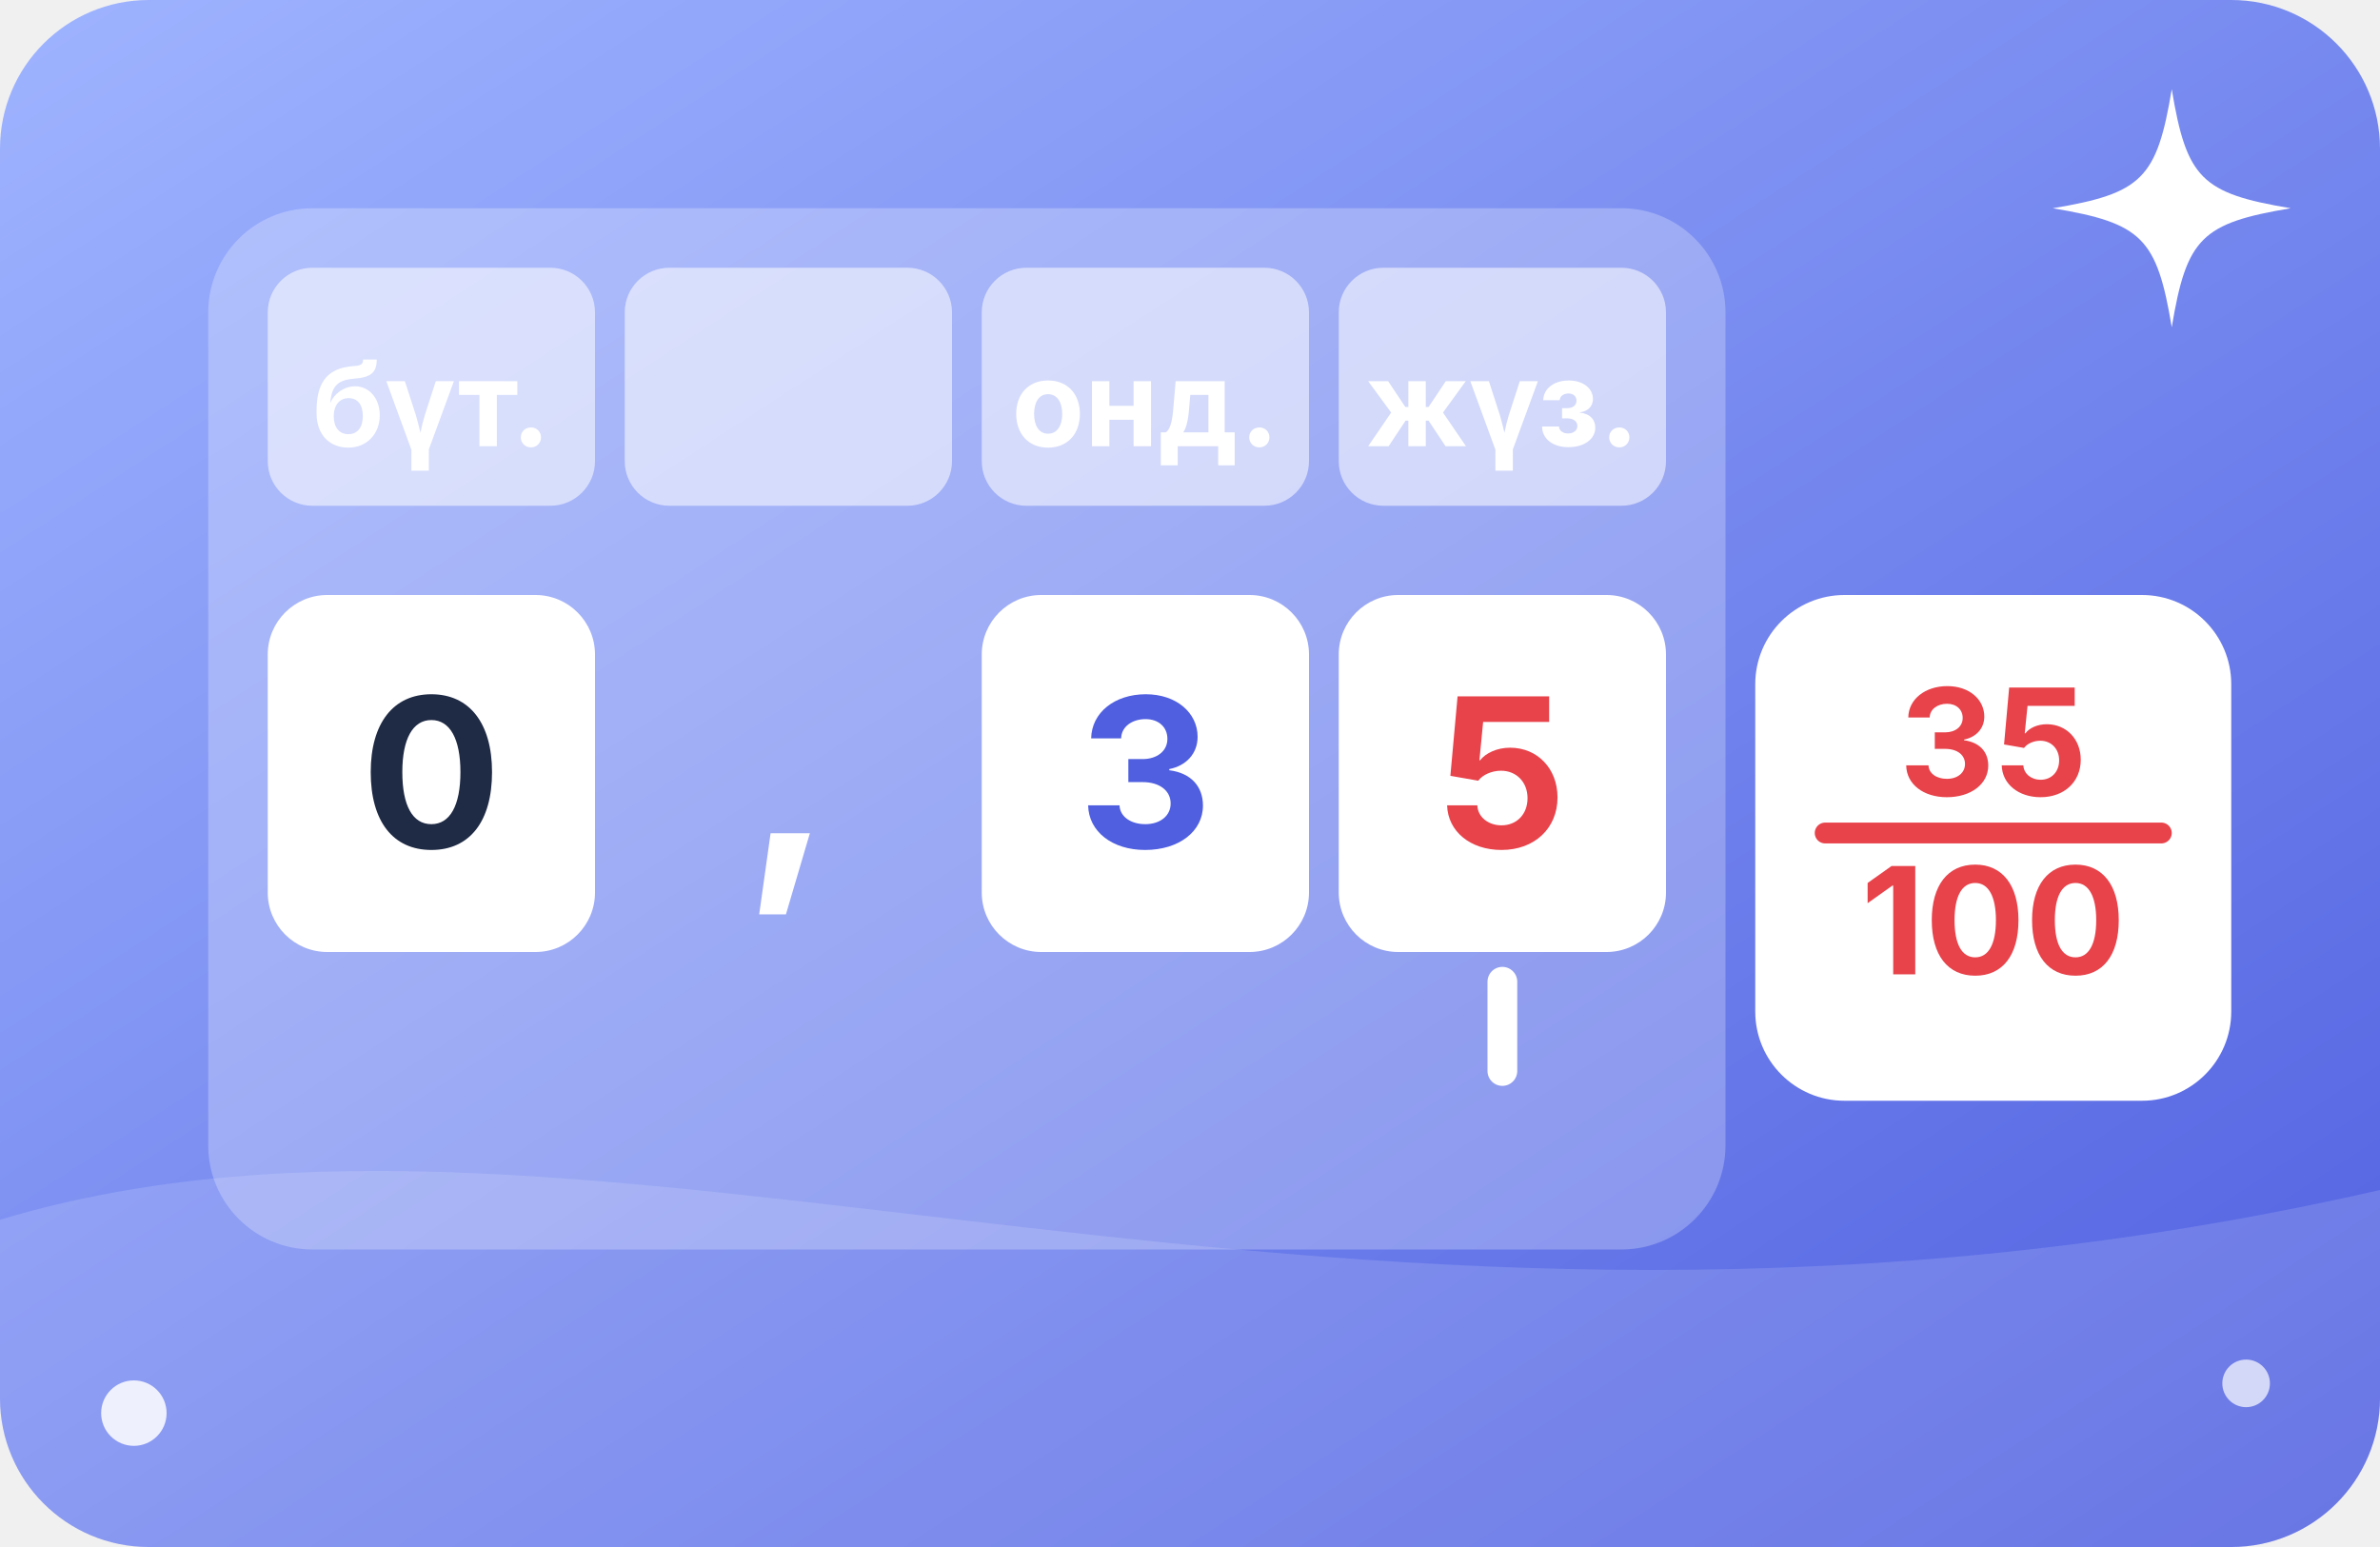
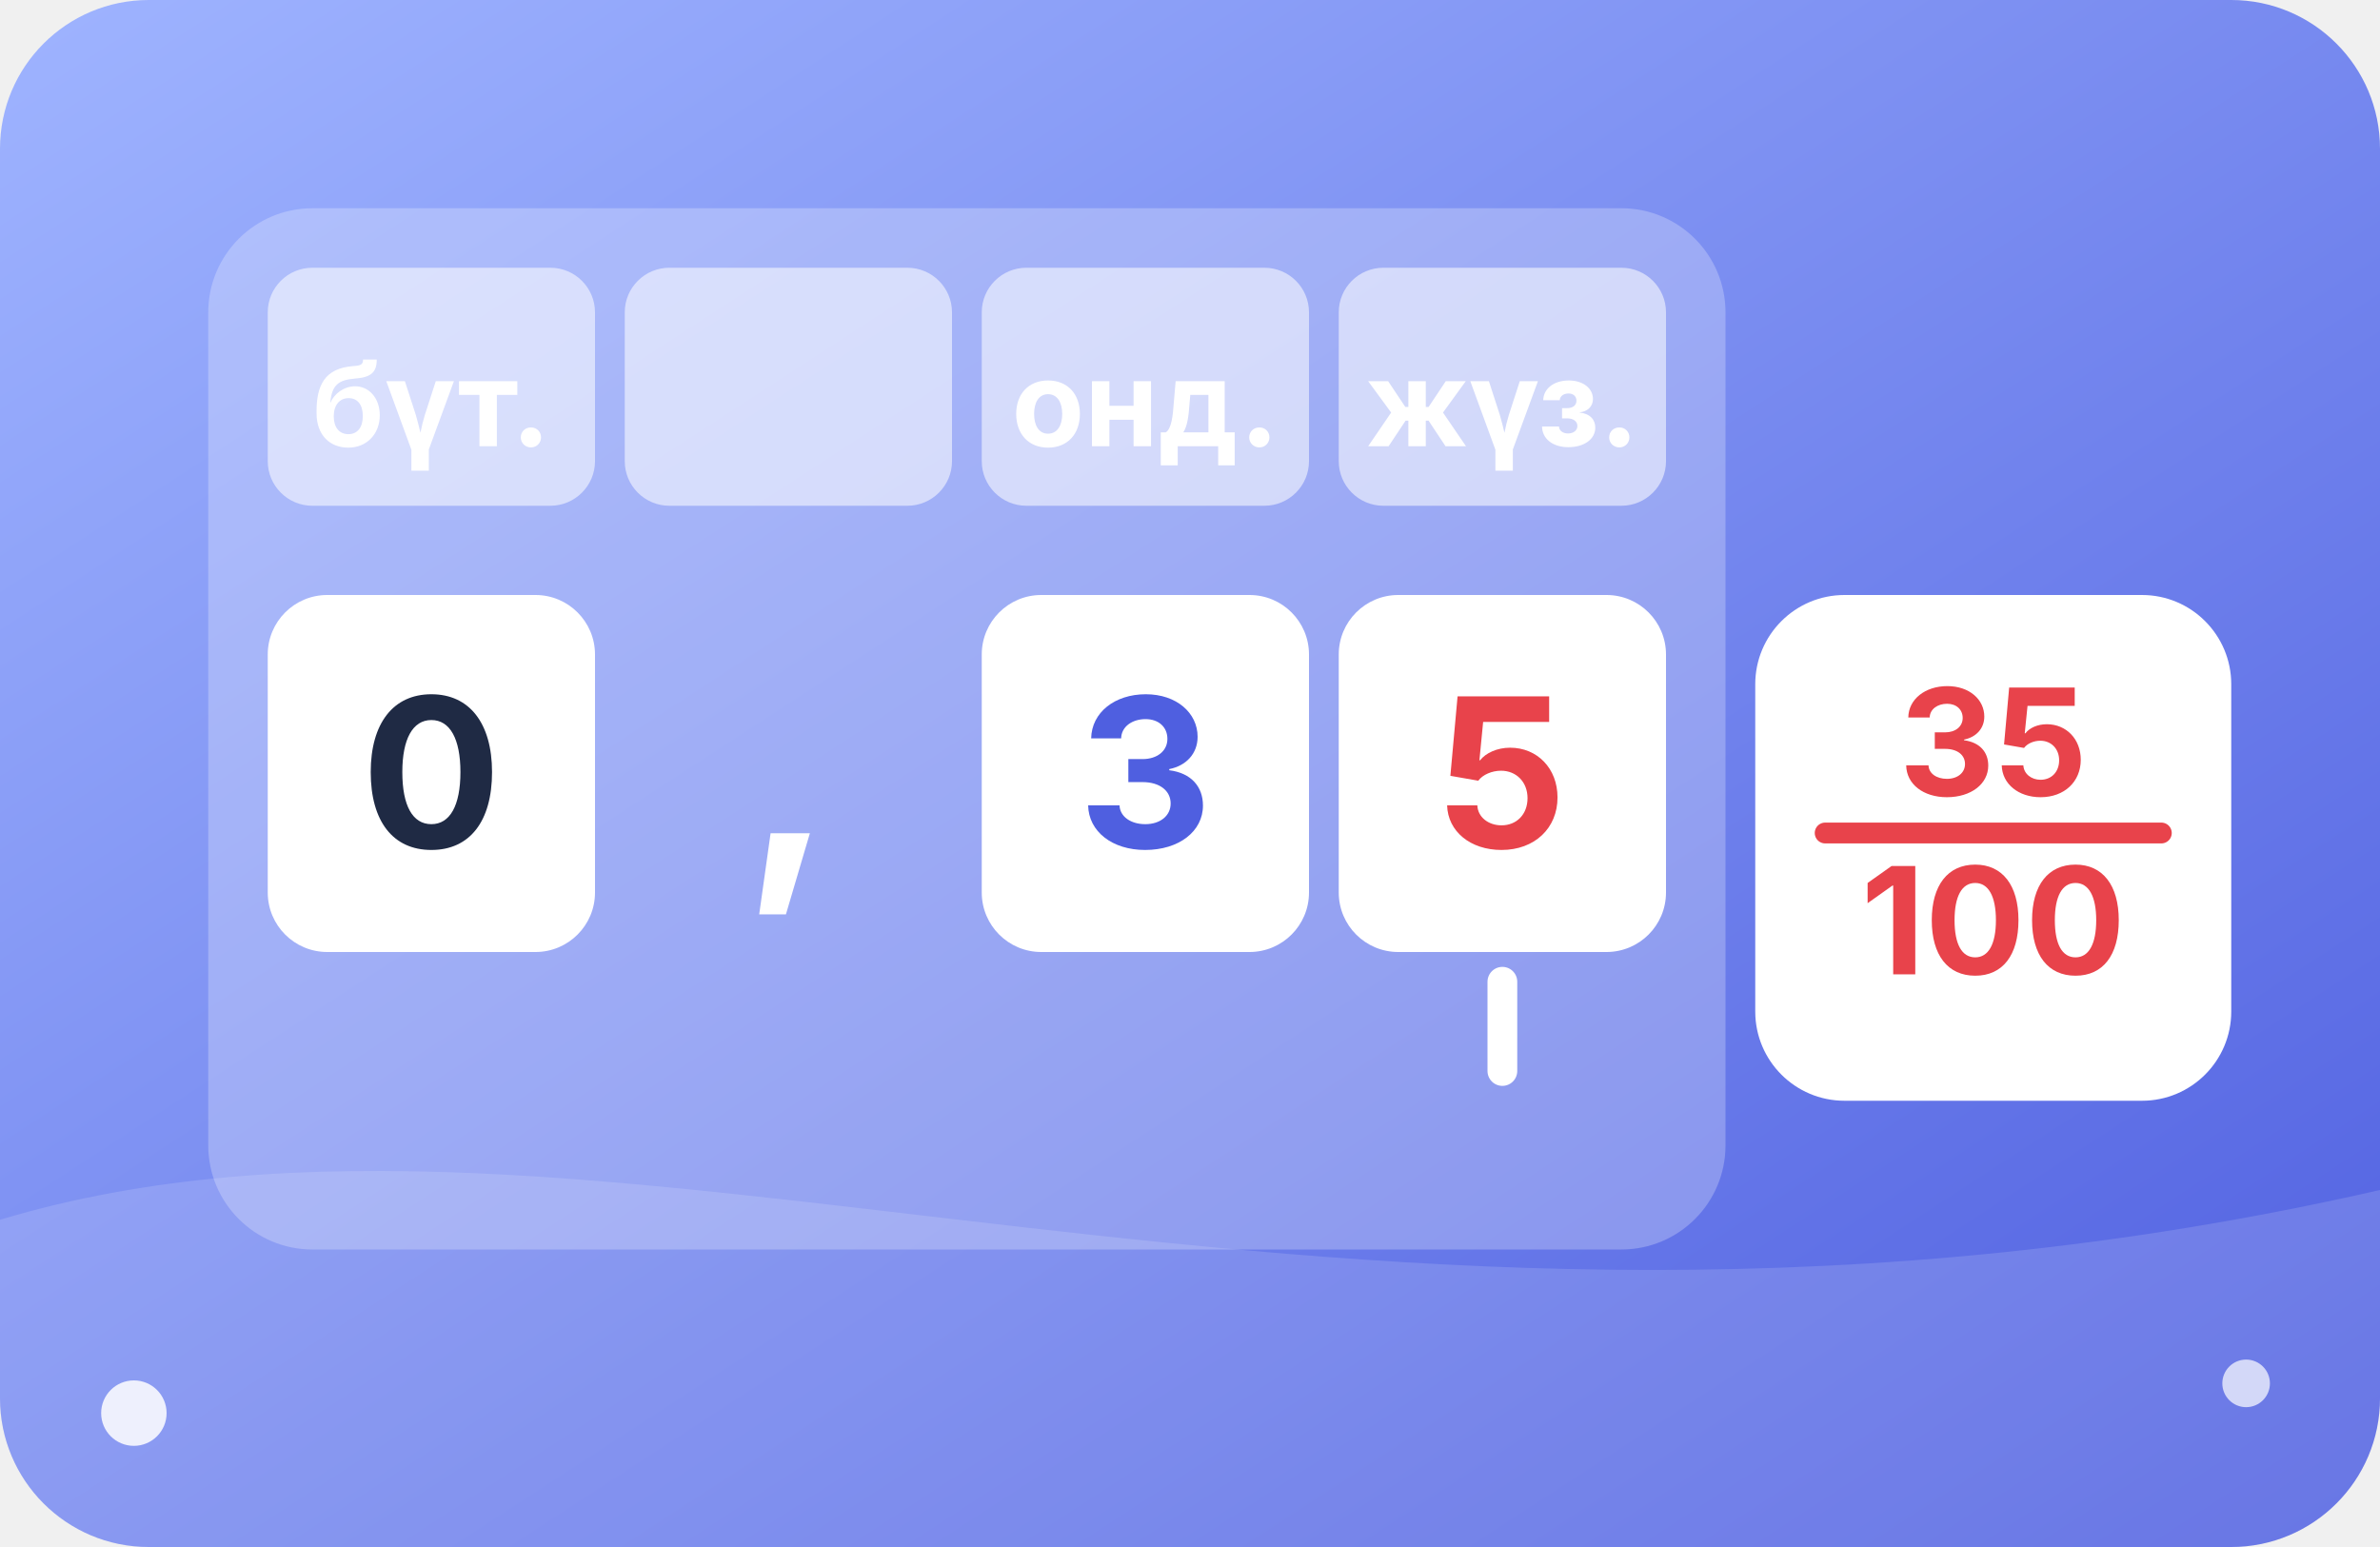
<svg xmlns="http://www.w3.org/2000/svg" viewBox="0 0 160 104" role="img" aria-label="Түшүндүрүү презентациясы">
  <defs>
    <linearGradient id="exg" x1="0" y1="0" x2="1" y2="1">
      <stop offset="0" stop-color="#9FB4FF" />
      <stop offset="1" stop-color="#4F5FE0" />
    </linearGradient>
    <clipPath id="exc">
      <rect width="160" height="104" rx="10" />
    </clipPath>
  </defs>
  <g clip-path="url(#exc)">
    <rect width="160" height="104" fill="url(#exg)" />
    <path d="M0 82C40 70 90 96 160 80V104H0Z" fill="#fff" opacity=".14" />
  </g>
  <circle cx="9" cy="95" r="2.2" fill="#fff" opacity=".85" />
  <circle cx="151" cy="93" r="1.6" fill="#fff" opacity=".7" />
-   <g transform="translate(146 14)">
-     <path d="M0-8C1-2 2-1 8 0 2 1 1 2 0 8-1 2-2 1-8 0-2-1-1-2 0-8Z" fill="#fff" />
-   </g>
  <rect x="14" y="14" width="102" height="70" rx="7" fill="#fff" opacity=".25" />
  <rect x="18" y="18" width="22" height="16" rx="3" fill="#fff" opacity=".55" />
  <rect x="42" y="18" width="22" height="16" rx="3" fill="#fff" opacity=".55" />
  <rect x="66" y="18" width="22" height="16" rx="3" fill="#fff" opacity=".55" />
  <rect x="90" y="18" width="22" height="16" rx="3" fill="#fff" opacity=".55" />
  <text x="29" y="30" font-family="Inter,system-ui,sans-serif" font-weight="700" text-anchor="middle" font-size="8" fill="#fff">бүт.</text>
  <text x="53" y="30" font-family="Inter,system-ui,sans-serif" font-weight="700" text-anchor="middle" font-size="8" fill="#fff" />
  <text x="77" y="30" font-family="Inter,system-ui,sans-serif" font-weight="700" text-anchor="middle" font-size="8" fill="#fff">онд.</text>
  <text x="101" y="30" font-family="Inter,system-ui,sans-serif" font-weight="700" text-anchor="middle" font-size="8" fill="#fff">жүз.</text>
  <rect x="18" y="40" width="22" height="24" rx="4" fill="#fff" />
  <rect x="66" y="40" width="22" height="24" rx="4" fill="#fff" />
  <rect x="90" y="40" width="22" height="24" rx="4" fill="#fff" />
  <text x="29" y="57" font-family="Inter,system-ui,sans-serif" font-weight="700" text-anchor="middle" font-size="14" fill="#1F2A44">0</text>
  <text x="53" y="58" font-family="Inter,system-ui,sans-serif" font-weight="700" text-anchor="middle" font-size="18" fill="#fff">,</text>
  <text x="77" y="57" font-family="Inter,system-ui,sans-serif" font-weight="700" text-anchor="middle" font-size="14" fill="#4F5FE0">3</text>
  <text x="101" y="57" font-family="Inter,system-ui,sans-serif" font-weight="700" text-anchor="middle" font-size="14" fill="#E8434B">5</text>
  <path d="M101 66v6" stroke="#fff" stroke-width="2" stroke-linecap="round" />
  <rect x="118" y="40" width="32" height="34" rx="6" fill="#fff" />
  <g font-family="Inter,system-ui,sans-serif" font-weight="700" text-anchor="middle" font-size="10" fill="#E8434B">
    <text x="134" y="53.5">35</text>
    <text x="134" y="65.5">100</text>
  </g>
  <path d="M122.7 56H145.3" stroke="#E8434B" stroke-width="1.4" stroke-linecap="round" />
</svg>
